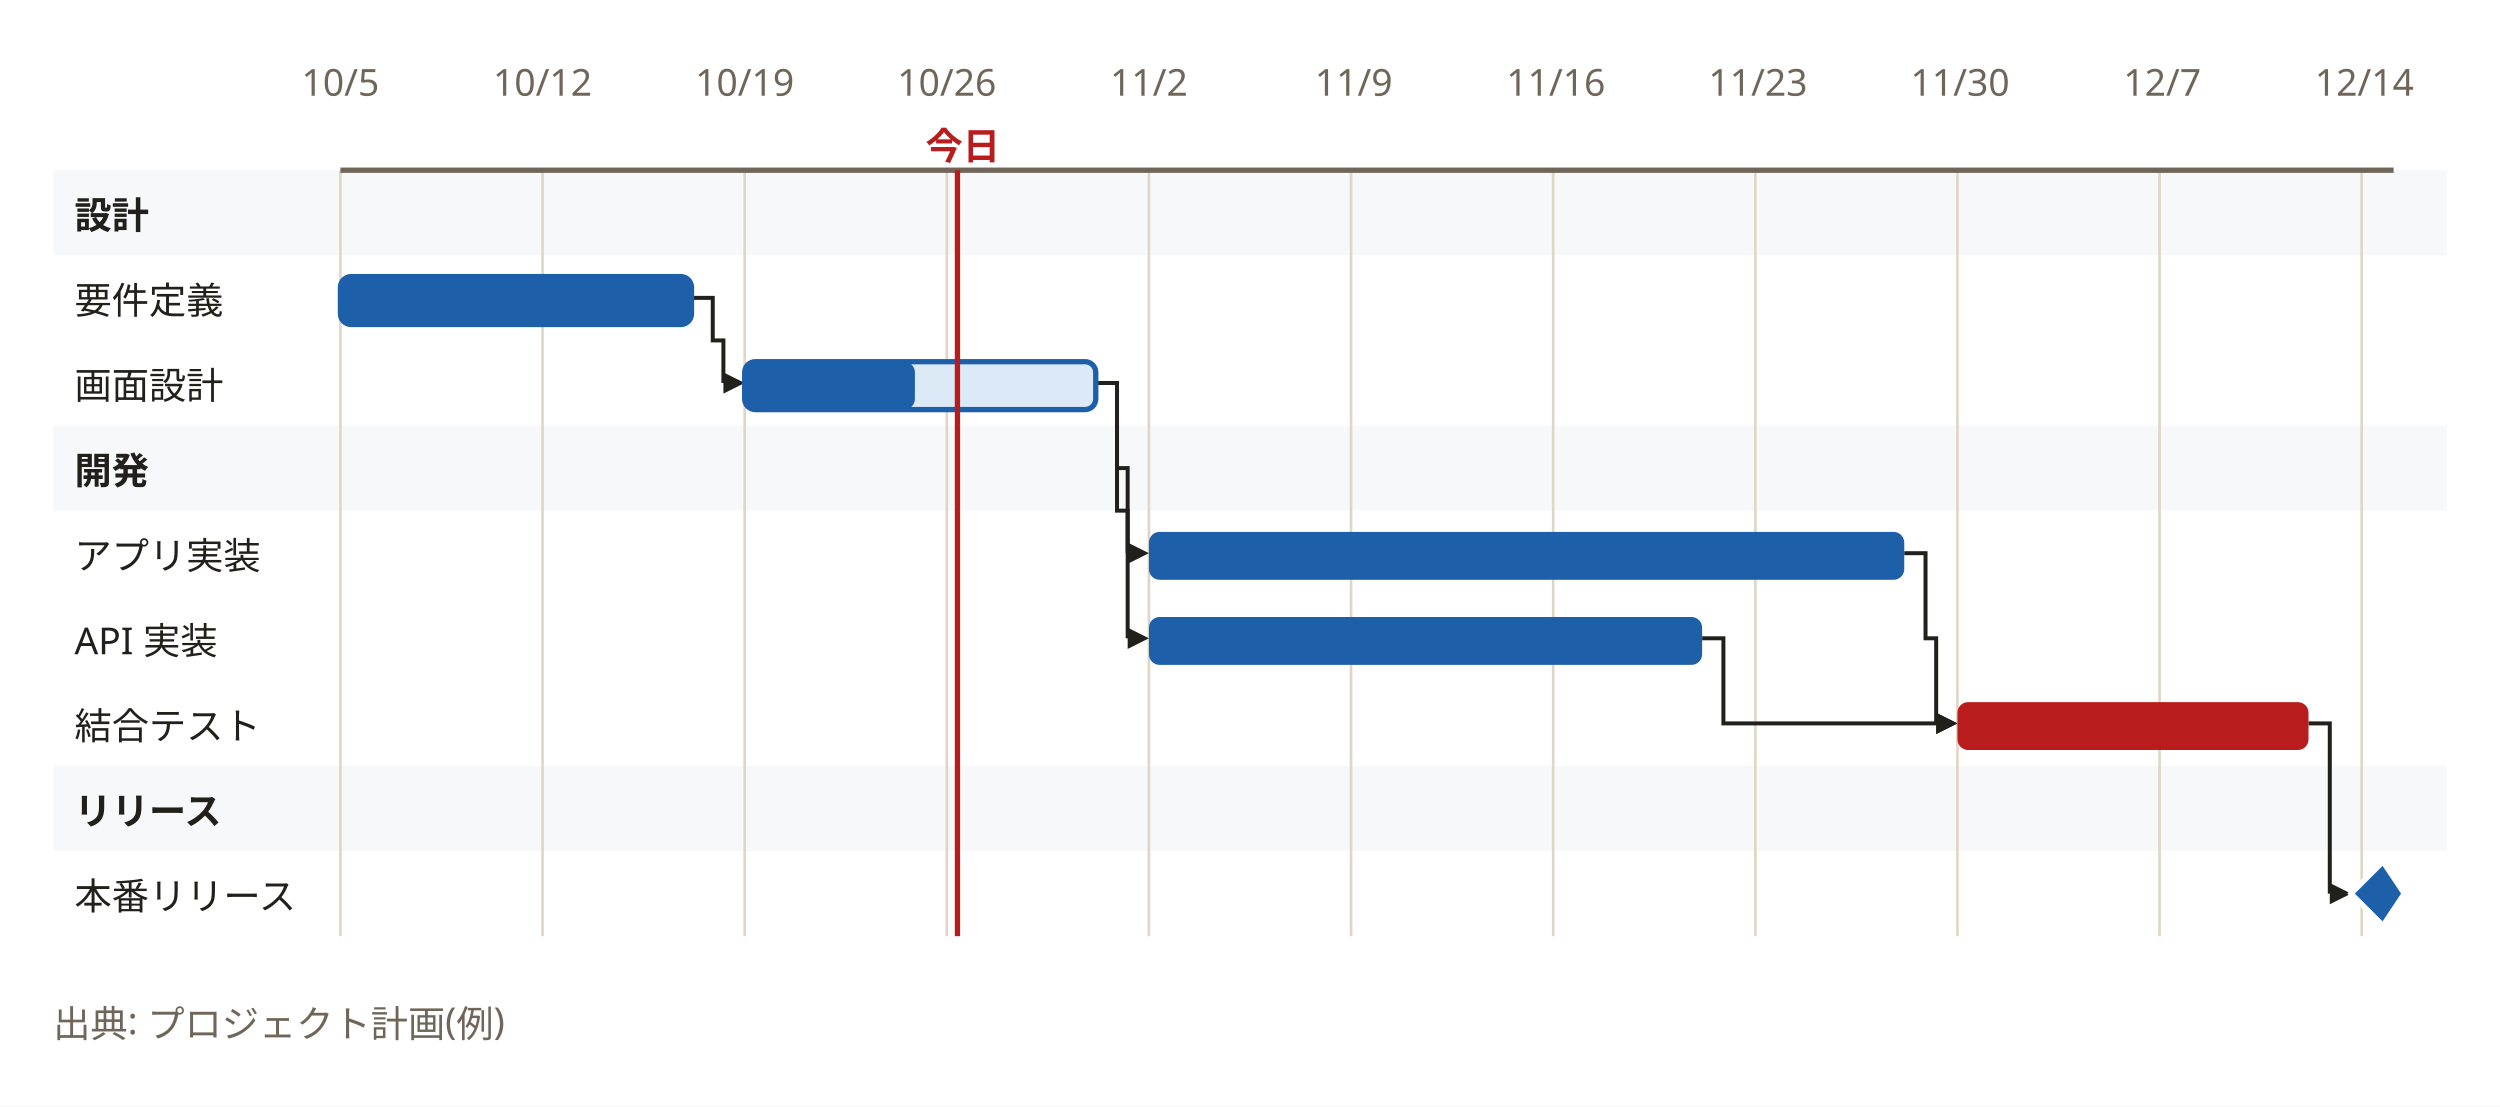
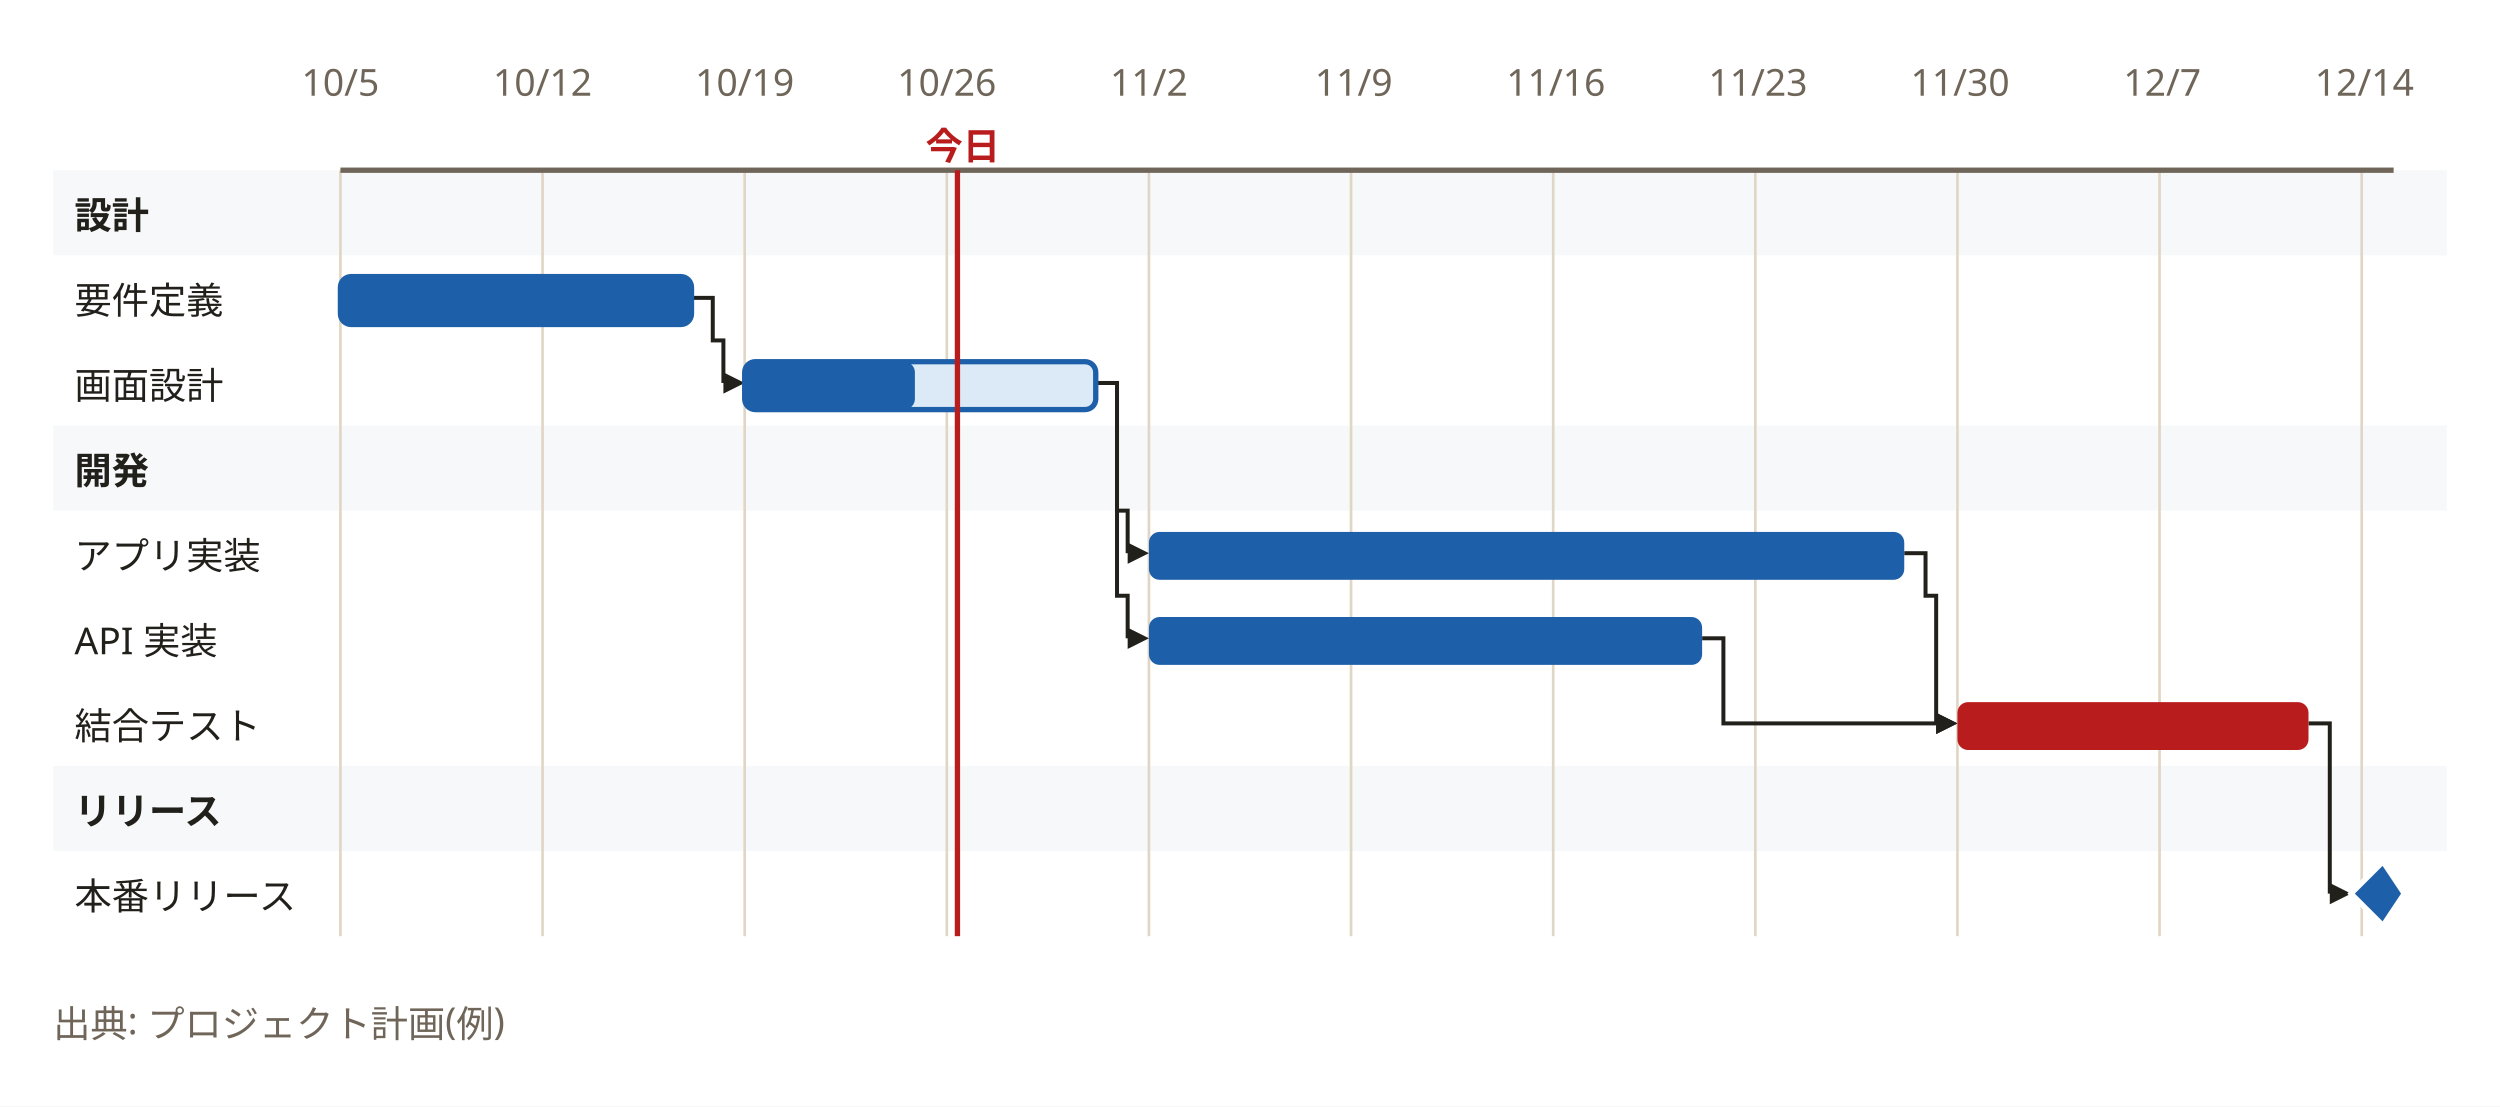
<svg xmlns="http://www.w3.org/2000/svg" width="940" height="416" viewBox="0 0 940 416" role="img" aria-labelledby="svg-title">
  <style>
    text { font-family: 'Hiragino Sans','Hiragino Kaku Gothic ProN','Yu Gothic','YuGothic',Meiryo,'Noto Sans JP',sans-serif; }
    .emoji { font-family: 'Noto Color Emoji','Segoe UI Emoji',sans-serif; }
  </style>
  <rect x="0" y="0" width="940" height="416" fill="#ffffff" />
  <rect x="20" y="64" width="900" height="32" fill="#f6f8fa" />
  <rect x="20" y="160" width="900" height="32" fill="#f6f8fa" />
  <rect x="20" y="288" width="900" height="32" fill="#f6f8fa" />
  <path d="M128,64 V352" fill="none" stroke="#e0d6c5" stroke-width="1" />
  <path d="M204,64 V352" fill="none" stroke="#e0d6c5" stroke-width="1" />
  <path d="M280,64 V352" fill="none" stroke="#e0d6c5" stroke-width="1" />
  <path d="M356,64 V352" fill="none" stroke="#e0d6c5" stroke-width="1" />
  <path d="M432,64 V352" fill="none" stroke="#e0d6c5" stroke-width="1" />
  <path d="M508,64 V352" fill="none" stroke="#e0d6c5" stroke-width="1" />
  <path d="M584,64 V352" fill="none" stroke="#e0d6c5" stroke-width="1" />
  <path d="M660,64 V352" fill="none" stroke="#e0d6c5" stroke-width="1" />
  <path d="M736,64 V352" fill="none" stroke="#e0d6c5" stroke-width="1" />
  <path d="M812,64 V352" fill="none" stroke="#e0d6c5" stroke-width="1" />
  <path d="M888,64 V352" fill="none" stroke="#e0d6c5" stroke-width="1" />
  <path d="M128,64 H900" fill="none" stroke="#6f6659" stroke-width="2" />
  <path d="M260,112 L268,112 L268,128 L272,128 L272,144 L272,144" fill="none" stroke="#22201b" stroke-width="1.5" />
  <path d="M280,144 L272,148 L272,140 z" fill="#22201b" />
-   <path d="M412,144 L420,144 L420,176 L424,176 L424,208 L424,208" fill="none" stroke="#22201b" stroke-width="1.5" />
+   <path d="M412,144 L420,144 L420,160 L420,160 L420,192 L424,192 L424,208 L424,208" fill="none" stroke="#22201b" stroke-width="1.5" />
  <path d="M432,208 L424,212 L424,204 z" fill="#22201b" />
-   <path d="M412,144 L420,144 L420,192 L424,192 L424,240 L424,240" fill="none" stroke="#22201b" stroke-width="1.5" />
+   <path d="M412,144 L420,144 L420,160 L420,160 L420,224 L424,224 L424,240 L424,240" fill="none" stroke="#22201b" stroke-width="1.5" />
  <path d="M432,240 L424,244 L424,236 z" fill="#22201b" />
  <path d="M640,240 L648,240 L648,272 L728,272" fill="none" stroke="#22201b" stroke-width="1.5" />
  <path d="M736,272 L728,276 L728,268 z" fill="#22201b" />
-   <path d="M716,208 L724,208 L724,240 L728,240 L728,272 L728,272" fill="none" stroke="#22201b" stroke-width="1.5" />
+   <path d="M716,208 L724,208 L724,224 L728,224 L728,256 L728,256 L728,272 L728,272" fill="none" stroke="#22201b" stroke-width="1.5" />
  <path d="M736,272 L728,276 L728,268 z" fill="#22201b" />
-   <path d="M868,272 L876,272 L876,304 L876,304 L876,336 L876,336" fill="none" stroke="#22201b" stroke-width="1.5" />
+   <path d="M868,272 L876,272 L876,288 L876,288 L876,320 L876,320 L876,336 L876,336" fill="none" stroke="#22201b" stroke-width="1.5" />
  <path d="M884,336 L876,340 L876,332 z" fill="#22201b" />
  <rect x="128" y="104" width="132" height="18" rx="4" fill="#dce9f7" stroke="#1d5fa8" stroke-width="2" />
  <rect x="128" y="104" width="132" height="18" rx="4" fill="#1d5fa8" />
  <rect x="280" y="136" width="132" height="18" rx="4" fill="#dce9f7" stroke="#1d5fa8" stroke-width="2" />
  <rect x="280" y="136" width="64" height="18" rx="4" fill="#1d5fa8" />
  <rect x="432" y="200" width="284" height="18" rx="4" fill="#1d5fa8" />
  <rect x="432" y="232" width="208" height="18" rx="4" fill="#1d5fa8" />
  <rect x="736" y="264" width="132" height="18" rx="4" fill="#b91c1c" />
  <path d="M896,324 L904,336 L896,348 L884,336 z" fill="#1d5fa8" stroke="#ffffff" stroke-width="2" />
  <path d="M360,64 V352" fill="none" stroke="#b91c1c" stroke-width="2" />
  <text x="128" y="36" text-anchor="middle" font-size="14" fill="#6f6659">10/5</text>
  <text x="204" y="36" text-anchor="middle" font-size="14" fill="#6f6659">10/12</text>
  <text x="280" y="36" text-anchor="middle" font-size="14" fill="#6f6659">10/19</text>
  <text x="356" y="36" text-anchor="middle" font-size="14" fill="#6f6659">10/26</text>
  <text x="432" y="36" text-anchor="middle" font-size="14" fill="#6f6659">11/2</text>
  <text x="509" y="36" text-anchor="middle" font-size="14" fill="#6f6659">11/9</text>
  <text x="585" y="36" text-anchor="middle" font-size="14" fill="#6f6659">11/16</text>
  <text x="661" y="36" text-anchor="middle" font-size="14" fill="#6f6659">11/23</text>
  <text x="737" y="36" text-anchor="middle" font-size="14" fill="#6f6659">11/30</text>
  <text x="813" y="36" text-anchor="middle" font-size="14" fill="#6f6659">12/7</text>
  <text x="889" y="36" text-anchor="middle" font-size="14" fill="#6f6659">12/14</text>
  <text x="28" y="86" font-size="14" font-weight="700" fill="#22201b">設計</text>
  <text x="28" y="118" font-size="14" fill="#22201b">要件定義</text>
  <text x="28" y="150" font-size="14" fill="#22201b">画面設計</text>
  <text x="28" y="182" font-size="14" font-weight="700" fill="#22201b">開発</text>
  <text x="28" y="214" font-size="14" fill="#22201b">アプリ実装</text>
  <text x="28" y="246" font-size="14" fill="#22201b">API 実装</text>
  <text x="28" y="278" font-size="14" fill="#22201b">結合テスト</text>
  <text x="28" y="310" font-size="14" font-weight="700" fill="#22201b">リリース</text>
  <text x="28" y="342" font-size="14" fill="#22201b">本番リリース</text>
  <text x="362" y="60" text-anchor="middle" font-size="14" font-weight="700" fill="#b91c1c">今日</text>
  <text x="20" y="390" font-size="14" font-weight="400" fill="#6f6659">出典: プロジェクト計画(例)</text>
</svg>
